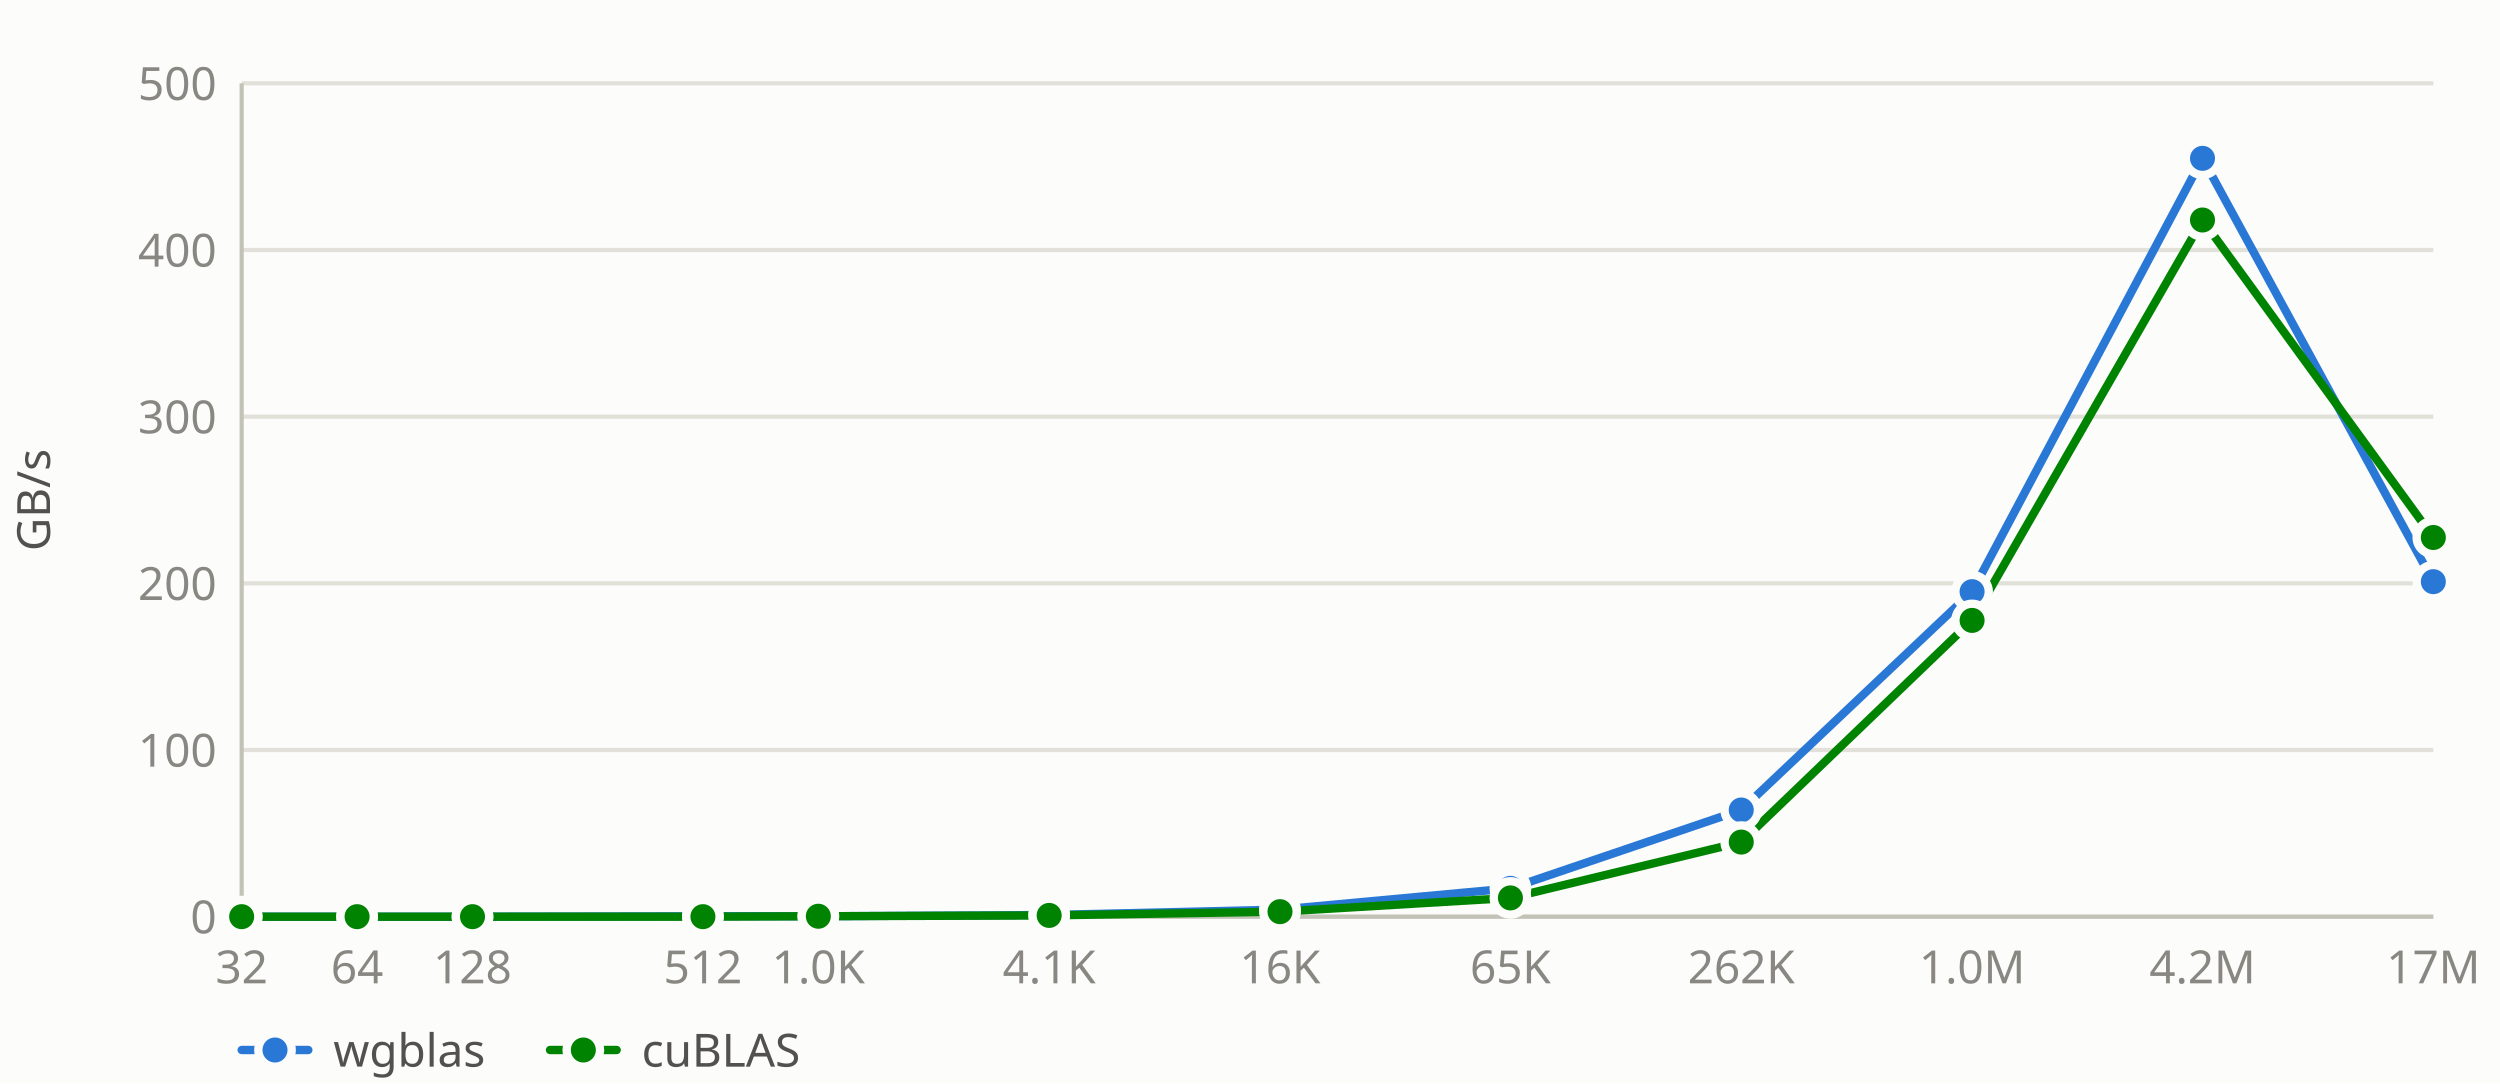
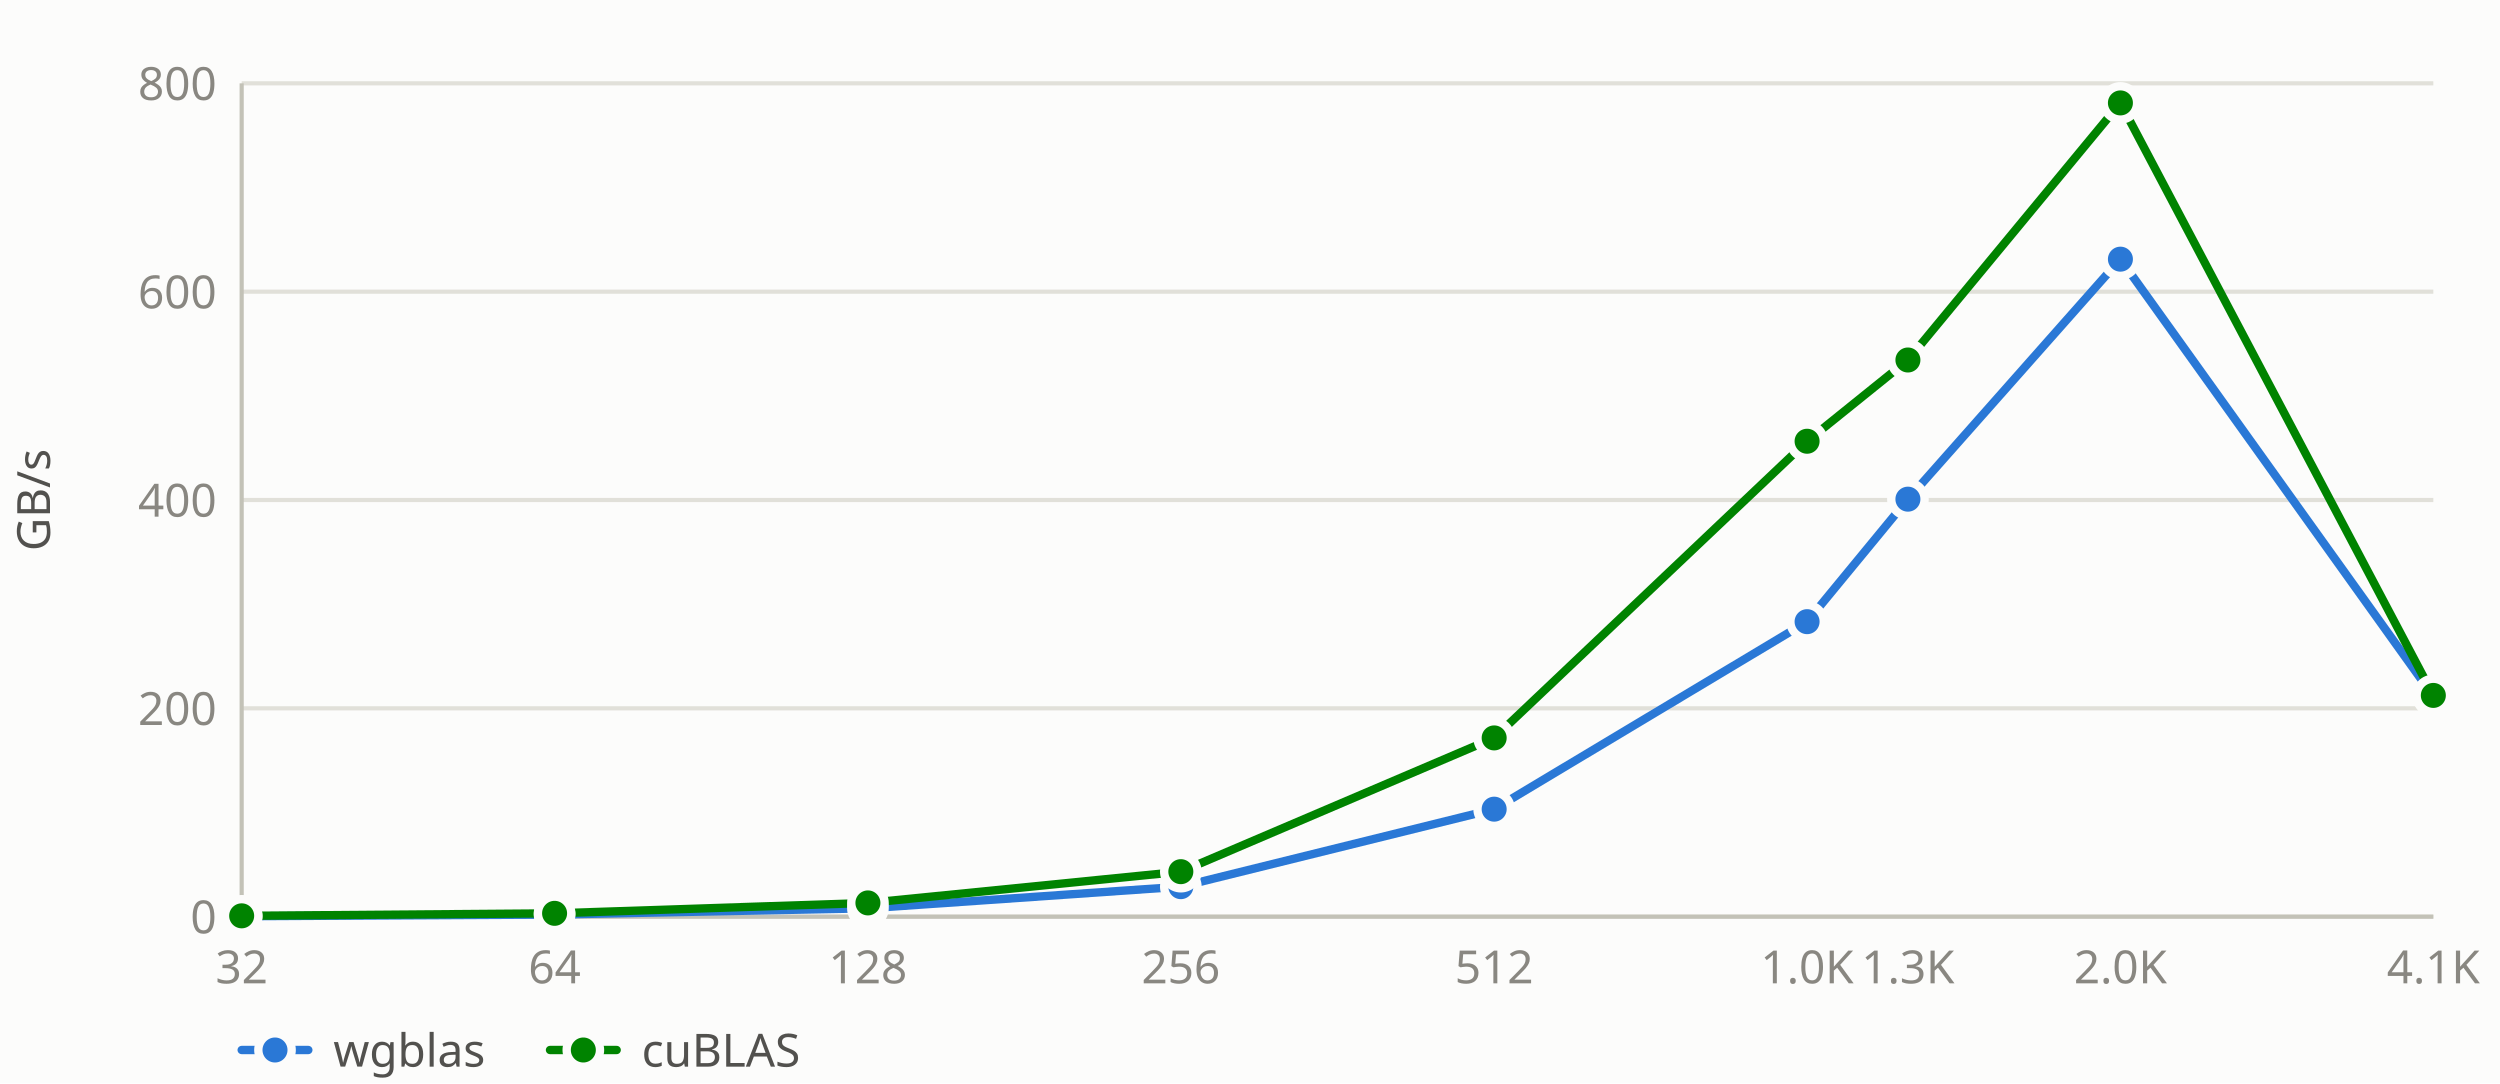
- <svg xmlns="http://www.w3.org/2000/svg" id="bc-snrm2-default-nvidia_geforce_rtx_4060_laptop_gpu-gbs" viewBox="0 0 600 260" width="600" height="260" role="img" aria-label="GB/s vs n">
-   <style>#bc-snrm2-default-nvidia_geforce_rtx_4060_laptop_gpu-gbs .bg{fill:#fcfcfb}#bc-snrm2-default-nvidia_geforce_rtx_4060_laptop_gpu-gbs .gr{stroke:#e1e0d9;stroke-width:1;fill:none}#bc-snrm2-default-nvidia_geforce_rtx_4060_laptop_gpu-gbs .ax{stroke:#c3c2b7;stroke-width:1;fill:none}#bc-snrm2-default-nvidia_geforce_rtx_4060_laptop_gpu-gbs .at{fill:#898781;font:11px/1 system-ui,sans-serif}#bc-snrm2-default-nvidia_geforce_rtx_4060_laptop_gpu-gbs .lt{fill:#52514e;font:11px/1 system-ui,sans-serif}#bc-snrm2-default-nvidia_geforce_rtx_4060_laptop_gpu-gbs .ln1{stroke:#2a78d6;fill:none;stroke-width:2;stroke-linejoin:round;stroke-linecap:round}#bc-snrm2-default-nvidia_geforce_rtx_4060_laptop_gpu-gbs .mk1{fill:#2a78d6;stroke:#fcfcfb;stroke-width:2}#bc-snrm2-default-nvidia_geforce_rtx_4060_laptop_gpu-gbs .ln2{stroke:#008300;fill:none;stroke-width:2;stroke-linejoin:round;stroke-linecap:round}#bc-snrm2-default-nvidia_geforce_rtx_4060_laptop_gpu-gbs .mk2{fill:#008300;stroke:#fcfcfb;stroke-width:2}@media(prefers-color-scheme:dark){#bc-snrm2-default-nvidia_geforce_rtx_4060_laptop_gpu-gbs .bg{fill:#1a1a19}#bc-snrm2-default-nvidia_geforce_rtx_4060_laptop_gpu-gbs .gr{stroke:#2c2c2a}#bc-snrm2-default-nvidia_geforce_rtx_4060_laptop_gpu-gbs .ax{stroke:#383835}#bc-snrm2-default-nvidia_geforce_rtx_4060_laptop_gpu-gbs .at{fill:#898781}#bc-snrm2-default-nvidia_geforce_rtx_4060_laptop_gpu-gbs .lt{fill:#c3c2b7}#bc-snrm2-default-nvidia_geforce_rtx_4060_laptop_gpu-gbs .ln1{stroke:#3987e5}#bc-snrm2-default-nvidia_geforce_rtx_4060_laptop_gpu-gbs .mk1{fill:#3987e5;stroke:#1a1a19}#bc-snrm2-default-nvidia_geforce_rtx_4060_laptop_gpu-gbs .ln2{stroke:#008300}#bc-snrm2-default-nvidia_geforce_rtx_4060_laptop_gpu-gbs .mk2{fill:#008300;stroke:#1a1a19}}:root[data-theme=dark] #bc-snrm2-default-nvidia_geforce_rtx_4060_laptop_gpu-gbs .bg{fill:#1a1a19}:root[data-theme=dark] #bc-snrm2-default-nvidia_geforce_rtx_4060_laptop_gpu-gbs .gr{stroke:#2c2c2a}:root[data-theme=dark] #bc-snrm2-default-nvidia_geforce_rtx_4060_laptop_gpu-gbs .ax{stroke:#383835}:root[data-theme=dark] #bc-snrm2-default-nvidia_geforce_rtx_4060_laptop_gpu-gbs .lt{fill:#c3c2b7}:root[data-theme=dark] #bc-snrm2-default-nvidia_geforce_rtx_4060_laptop_gpu-gbs .ln1{stroke:#3987e5}:root[data-theme=dark] #bc-snrm2-default-nvidia_geforce_rtx_4060_laptop_gpu-gbs .mk1{fill:#3987e5;stroke:#1a1a19}:root[data-theme=dark] #bc-snrm2-default-nvidia_geforce_rtx_4060_laptop_gpu-gbs .mk2{stroke:#1a1a19}</style>
+ <svg xmlns="http://www.w3.org/2000/svg" id="bc-sgemv-default-nvidia_geforce_rtx_4060_laptop_gpu-gbs" viewBox="0 0 600 260" width="600" height="260" role="img" aria-label="GB/s vs n">
+   <style>#bc-sgemv-default-nvidia_geforce_rtx_4060_laptop_gpu-gbs .bg{fill:#fcfcfb}#bc-sgemv-default-nvidia_geforce_rtx_4060_laptop_gpu-gbs .gr{stroke:#e1e0d9;stroke-width:1;fill:none}#bc-sgemv-default-nvidia_geforce_rtx_4060_laptop_gpu-gbs .ax{stroke:#c3c2b7;stroke-width:1;fill:none}#bc-sgemv-default-nvidia_geforce_rtx_4060_laptop_gpu-gbs .at{fill:#898781;font:11px/1 system-ui,sans-serif}#bc-sgemv-default-nvidia_geforce_rtx_4060_laptop_gpu-gbs .lt{fill:#52514e;font:11px/1 system-ui,sans-serif}#bc-sgemv-default-nvidia_geforce_rtx_4060_laptop_gpu-gbs .ln1{stroke:#2a78d6;fill:none;stroke-width:2;stroke-linejoin:round;stroke-linecap:round}#bc-sgemv-default-nvidia_geforce_rtx_4060_laptop_gpu-gbs .mk1{fill:#2a78d6;stroke:#fcfcfb;stroke-width:2}#bc-sgemv-default-nvidia_geforce_rtx_4060_laptop_gpu-gbs .ln2{stroke:#008300;fill:none;stroke-width:2;stroke-linejoin:round;stroke-linecap:round}#bc-sgemv-default-nvidia_geforce_rtx_4060_laptop_gpu-gbs .mk2{fill:#008300;stroke:#fcfcfb;stroke-width:2}@media(prefers-color-scheme:dark){#bc-sgemv-default-nvidia_geforce_rtx_4060_laptop_gpu-gbs .bg{fill:#1a1a19}#bc-sgemv-default-nvidia_geforce_rtx_4060_laptop_gpu-gbs .gr{stroke:#2c2c2a}#bc-sgemv-default-nvidia_geforce_rtx_4060_laptop_gpu-gbs .ax{stroke:#383835}#bc-sgemv-default-nvidia_geforce_rtx_4060_laptop_gpu-gbs .at{fill:#898781}#bc-sgemv-default-nvidia_geforce_rtx_4060_laptop_gpu-gbs .lt{fill:#c3c2b7}#bc-sgemv-default-nvidia_geforce_rtx_4060_laptop_gpu-gbs .ln1{stroke:#3987e5}#bc-sgemv-default-nvidia_geforce_rtx_4060_laptop_gpu-gbs .mk1{fill:#3987e5;stroke:#1a1a19}#bc-sgemv-default-nvidia_geforce_rtx_4060_laptop_gpu-gbs .ln2{stroke:#008300}#bc-sgemv-default-nvidia_geforce_rtx_4060_laptop_gpu-gbs .mk2{fill:#008300;stroke:#1a1a19}}:root[data-theme=dark] #bc-sgemv-default-nvidia_geforce_rtx_4060_laptop_gpu-gbs .bg{fill:#1a1a19}:root[data-theme=dark] #bc-sgemv-default-nvidia_geforce_rtx_4060_laptop_gpu-gbs .gr{stroke:#2c2c2a}:root[data-theme=dark] #bc-sgemv-default-nvidia_geforce_rtx_4060_laptop_gpu-gbs .ax{stroke:#383835}:root[data-theme=dark] #bc-sgemv-default-nvidia_geforce_rtx_4060_laptop_gpu-gbs .lt{fill:#c3c2b7}:root[data-theme=dark] #bc-sgemv-default-nvidia_geforce_rtx_4060_laptop_gpu-gbs .ln1{stroke:#3987e5}:root[data-theme=dark] #bc-sgemv-default-nvidia_geforce_rtx_4060_laptop_gpu-gbs .mk1{fill:#3987e5;stroke:#1a1a19}:root[data-theme=dark] #bc-sgemv-default-nvidia_geforce_rtx_4060_laptop_gpu-gbs .mk2{stroke:#1a1a19}</style>
  <rect class="bg" width="600" height="260" />
  <line class="gr" x1="58" y1="220.0" x2="584" y2="220.0" />
-   <line class="gr" x1="58" y1="180.0" x2="584" y2="180.0" />
-   <line class="gr" x1="58" y1="140.0" x2="584" y2="140.0" />
-   <line class="gr" x1="58" y1="100.0" x2="584" y2="100.0" />
-   <line class="gr" x1="58" y1="60.0" x2="584" y2="60.0" />
+   <line class="gr" x1="58" y1="170.0" x2="584" y2="170.0" />
+   <line class="gr" x1="58" y1="120.0" x2="584" y2="120.0" />
+   <line class="gr" x1="58" y1="70.0" x2="584" y2="70.0" />
  <line class="gr" x1="58" y1="20.0" x2="584" y2="20.0" />
  <line class="ax" x1="58" y1="20" x2="58" y2="220" />
  <line class="ax" x1="58" y1="220" x2="584" y2="220" />
  <text class="at" x="52" y="224.0" text-anchor="end">0</text>
-   <text class="at" x="52" y="184.0" text-anchor="end">100</text>
-   <text class="at" x="52" y="144.0" text-anchor="end">200</text>
-   <text class="at" x="52" y="104.0" text-anchor="end">300</text>
-   <text class="at" x="52" y="64.0" text-anchor="end">400</text>
-   <text class="at" x="52" y="24.0" text-anchor="end">500</text>
+   <text class="at" x="52" y="174.0" text-anchor="end">200</text>
+   <text class="at" x="52" y="124.0" text-anchor="end">400</text>
+   <text class="at" x="52" y="74.0" text-anchor="end">600</text>
+   <text class="at" x="52" y="24.0" text-anchor="end">800</text>
  <text class="lt" x="12" y="120.0" text-anchor="middle" transform="rotate(-90 12 120.0)">GB/s</text>
  <text class="at" x="58.0" y="236" text-anchor="middle">32</text>
-   <text class="at" x="85.7" y="236" text-anchor="middle">64</text>
-   <text class="at" x="113.4" y="236" text-anchor="middle">128</text>
-   <text class="at" x="168.7" y="236" text-anchor="middle">512</text>
-   <text class="at" x="196.4" y="236" text-anchor="middle">1.0K</text>
-   <text class="at" x="251.8" y="236" text-anchor="middle">4.1K</text>
-   <text class="at" x="307.2" y="236" text-anchor="middle">16K</text>
-   <text class="at" x="362.5" y="236" text-anchor="middle">65K</text>
-   <text class="at" x="417.9" y="236" text-anchor="middle">262K</text>
-   <text class="at" x="473.3" y="236" text-anchor="middle">1.0M</text>
-   <text class="at" x="528.6" y="236" text-anchor="middle">4.2M</text>
-   <text class="at" x="584.0" y="236" text-anchor="middle">17M</text>
-   <polyline class="ln1" points="58.0,220.0 85.7,220.0 113.4,220.0 168.7,219.9 196.4,219.9 251.8,219.6 307.2,218.3 362.5,213.2 417.9,194.4 473.3,142.0 528.6,38.0 584.0,139.6" />
-   <polyline class="ln2" points="58.0,220.0 85.7,220.0 113.4,220.0 168.7,220.0 196.4,219.9 251.8,219.7 307.2,218.8 362.5,215.5 417.9,202.1 473.3,148.9 528.6,52.8 584.0,129.0" />
-   <circle class="mk1" cx="58.0" cy="220.0" r="4" />
-   <circle class="mk1" cx="85.7" cy="220.0" r="4" />
-   <circle class="mk1" cx="113.4" cy="220.0" r="4" />
-   <circle class="mk1" cx="168.7" cy="219.9" r="4" />
-   <circle class="mk1" cx="196.4" cy="219.9" r="4" />
-   <circle class="mk1" cx="251.8" cy="219.6" r="4" />
-   <circle class="mk1" cx="307.2" cy="218.3" r="4" />
-   <circle class="mk1" cx="362.5" cy="213.2" r="4" />
-   <circle class="mk1" cx="417.9" cy="194.4" r="4" />
-   <circle class="mk1" cx="473.3" cy="142.0" r="4" />
-   <circle class="mk1" cx="528.6" cy="38.0" r="4" />
-   <circle class="mk1" cx="584.0" cy="139.6" r="4" />
-   <circle class="mk2" cx="58.0" cy="220.0" r="4" />
-   <circle class="mk2" cx="85.7" cy="220.0" r="4" />
-   <circle class="mk2" cx="113.4" cy="220.0" r="4" />
-   <circle class="mk2" cx="168.7" cy="220.0" r="4" />
-   <circle class="mk2" cx="196.4" cy="219.9" r="4" />
-   <circle class="mk2" cx="251.8" cy="219.7" r="4" />
-   <circle class="mk2" cx="307.2" cy="218.8" r="4" />
-   <circle class="mk2" cx="362.5" cy="215.5" r="4" />
-   <circle class="mk2" cx="417.9" cy="202.1" r="4" />
-   <circle class="mk2" cx="473.3" cy="148.9" r="4" />
-   <circle class="mk2" cx="528.6" cy="52.8" r="4" />
-   <circle class="mk2" cx="584.0" cy="129.0" r="4" />
+   <text class="at" x="133.1" y="236" text-anchor="middle">64</text>
+   <text class="at" x="208.3" y="236" text-anchor="middle">128</text>
+   <text class="at" x="283.4" y="236" text-anchor="middle">256</text>
+   <text class="at" x="358.6" y="236" text-anchor="middle">512</text>
+   <text class="at" x="433.7" y="236" text-anchor="middle">1.0K</text>
+   <text class="at" x="457.9" y="236" text-anchor="middle">1.3K</text>
+   <text class="at" x="508.9" y="236" text-anchor="middle">2.0K</text>
+   <text class="at" x="584.0" y="236" text-anchor="middle">4.1K</text>
+   <polyline class="ln1" points="58.0,219.9 133.1,219.5 208.3,218.0 283.4,212.8 358.6,194.2 433.7,149.2 457.9,119.8 508.9,62.2 584.0,167.1" />
+   <polyline class="ln2" points="58.0,219.8 133.1,219.2 208.3,216.7 283.4,209.2 358.6,177.1 433.7,105.9 457.9,86.4 508.9,24.7 584.0,166.9" />
+   <circle class="mk1" cx="58.0" cy="219.9" r="4" />
+   <circle class="mk1" cx="133.1" cy="219.5" r="4" />
+   <circle class="mk1" cx="208.3" cy="218.0" r="4" />
+   <circle class="mk1" cx="283.4" cy="212.8" r="4" />
+   <circle class="mk1" cx="358.6" cy="194.2" r="4" />
+   <circle class="mk1" cx="433.7" cy="149.2" r="4" />
+   <circle class="mk1" cx="457.9" cy="119.8" r="4" />
+   <circle class="mk1" cx="508.9" cy="62.2" r="4" />
+   <circle class="mk1" cx="584.0" cy="167.1" r="4" />
+   <circle class="mk2" cx="58.0" cy="219.8" r="4" />
+   <circle class="mk2" cx="133.1" cy="219.2" r="4" />
+   <circle class="mk2" cx="208.3" cy="216.7" r="4" />
+   <circle class="mk2" cx="283.4" cy="209.2" r="4" />
+   <circle class="mk2" cx="358.6" cy="177.1" r="4" />
+   <circle class="mk2" cx="433.7" cy="105.9" r="4" />
+   <circle class="mk2" cx="457.9" cy="86.4" r="4" />
+   <circle class="mk2" cx="508.9" cy="24.7" r="4" />
+   <circle class="mk2" cx="584.0" cy="166.9" r="4" />
  <line class="ln1" x1="58" y1="252" x2="74" y2="252" />
  <circle class="mk1" cx="66" cy="252" r="4" />
  <text class="lt" x="80" y="256">wgblas</text>
  <line class="ln2" x1="132" y1="252" x2="148" y2="252" />
  <circle class="mk2" cx="140" cy="252" r="4" />
  <text class="lt" x="154" y="256">cuBLAS</text>
</svg>
